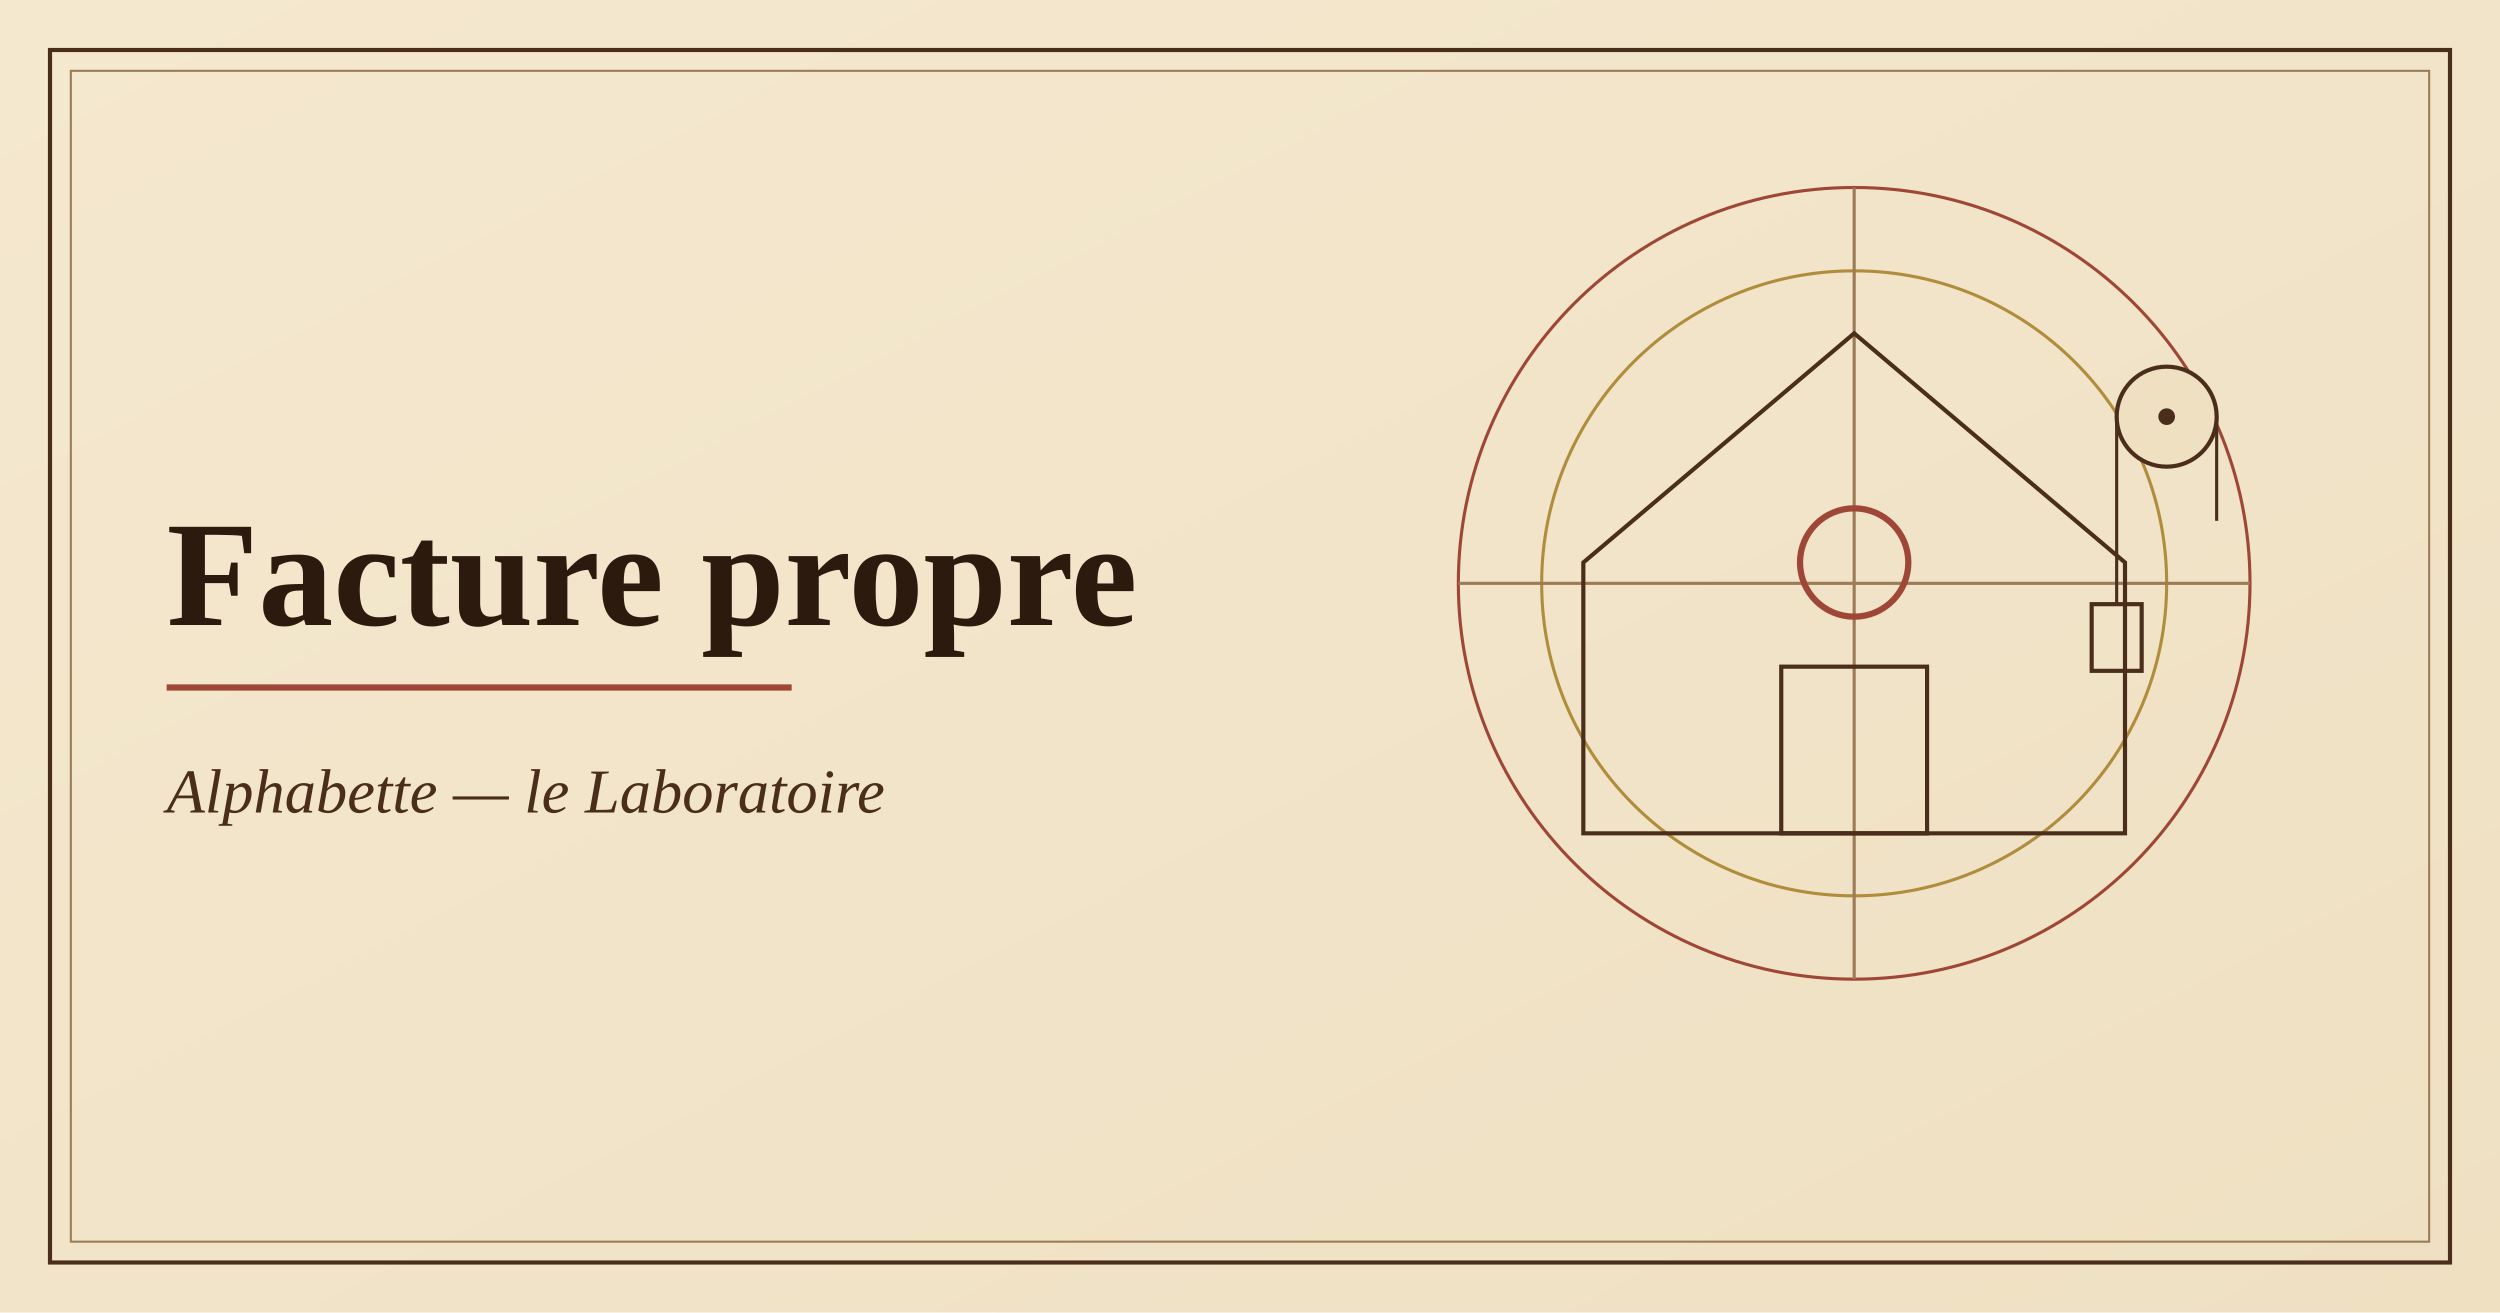
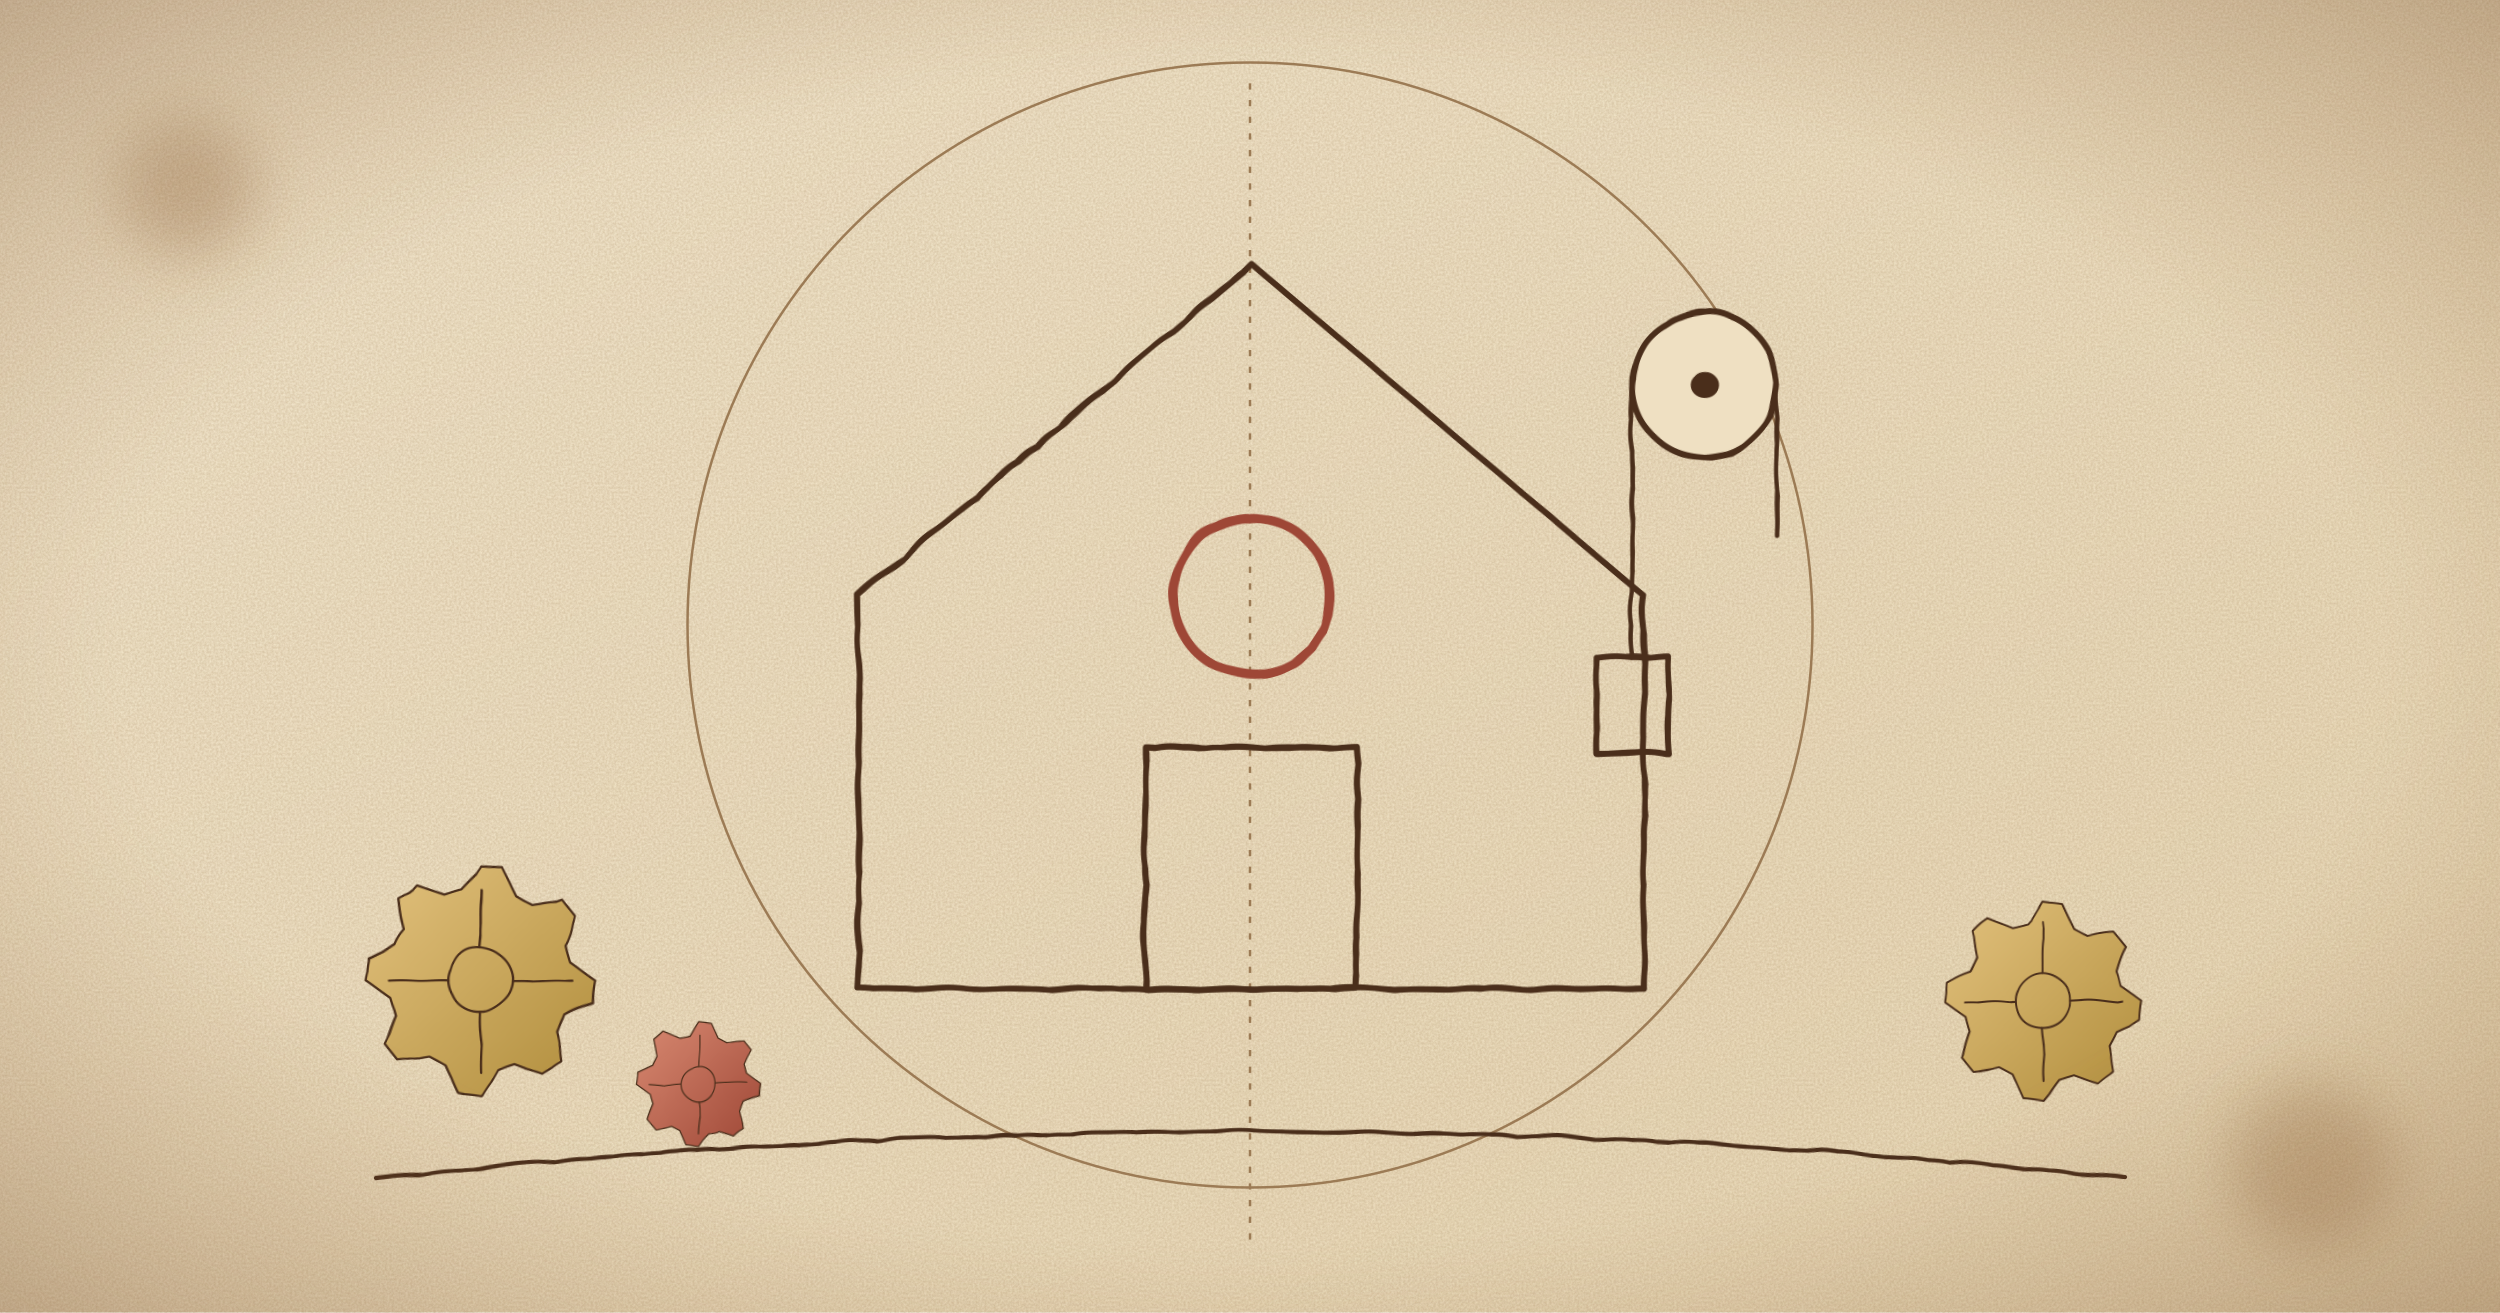
- <svg xmlns="http://www.w3.org/2000/svg" viewBox="0 0 1200 630" width="1200" height="630" role="img" aria-label="Illustration de l'application Facture propre">
+ <svg xmlns="http://www.w3.org/2000/svg" viewBox="0 0 1200 630" width="1200" height="630" role="img" aria-label="Illustration de l'application Facture propre : machine de Léonard de Vinci dessinée à l'encre sur parchemin">
  <defs>
    <linearGradient id="p" x1="0" y1="0" x2="1" y2="1">
-       <stop offset="0" stop-color="#f4e8cf" />
-       <stop offset="1" stop-color="#efe0c2" />
+       <stop offset="0" stop-color="#f6ebd3" />
+       <stop offset="1" stop-color="#ecdcba" />
    </linearGradient>
+     <radialGradient id="v" cx=".5" cy=".5" r=".75">
+       <stop offset=".6" stop-color="#8a5a2b" stop-opacity="0" />
+       <stop offset="1" stop-color="#6b4220" stop-opacity=".38" />
+     </radialGradient>
+     <radialGradient id="l" cx=".5" cy=".5" r=".5">
+       <stop offset="0" stop-color="#f2a35c" stop-opacity=".85" />
+       <stop offset="1" stop-color="#f2a35c" stop-opacity="0" />
+     </radialGradient>
+     <linearGradient id="w" x1="0" y1="0" x2="1" y2="1">
+       <stop offset="0" stop-color="#e3c27e" />
+       <stop offset="1" stop-color="#b08d3c" />
+     </linearGradient>
+     <linearGradient id="s" x1="0" y1="0" x2="1" y2="1">
+       <stop offset="0" stop-color="#d98a72" />
+       <stop offset="1" stop-color="#9e4736" />
+     </linearGradient>
+     <pattern id="h" width="7" height="7" patternUnits="userSpaceOnUse" patternTransform="rotate(40)">
+       <path d="M0 0v7" stroke="#4a2e1b" stroke-width="1.1" opacity=".55" />
+     </pattern>
+     <marker id="a" markerWidth="10" markerHeight="10" refX="8" refY="5" orient="auto">
+       <path d="M1 1 8 5 1 9" fill="none" stroke="#9e4736" stroke-width="1.6" />
+     </marker>
+     <filter id="r" x="-2%" y="-2%" width="104%" height="104%">
+       <feTurbulence baseFrequency=".03" numOctaves="2" seed="4" />
+       <feDisplacementMap in="SourceGraphic" scale="2.6" />
+     </filter>
+     <filter id="n">
+       <feTurbulence type="fractalNoise" baseFrequency=".9" numOctaves="2" seed="7" />
+       <feColorMatrix values="0 0 0 0 .35 0 0 0 0 .22 0 0 0 0 .1 0 0 0 .35 0" />
+     </filter>
+     <filter id="b">
+       <feGaussianBlur stdDeviation="14" />
+     </filter>
+     <g id="g">
+       <path d="M50 0L49 9.8L37 15.3L33.3 22.2L35.4 35.4L27.8 41.6L15.3 37L7.8 39.2L0 50L-9.8 49L-15.3 37L-22.2 33.3L-35.4 35.4L-41.6 27.8L-37 15.3L-39.2 7.8L-50 0L-49 -9.8L-37 -15.3L-33.3 -22.2L-35.4 -35.4L-27.8 -41.6L-15.3 -37L-7.8 -39.2L0 -50L9.8 -49L15.3 -37L22.2 -33.3L35.4 -35.4L41.6 -27.8L37 -15.3L39.2 -7.8z" />
+       <circle r="14" fill="none" />
+       <path d="M0-40V-14M0 40V14M-40 0H-14M40 0H14" fill="none" />
+     </g>
  </defs>
  <rect width="1200" height="630" fill="url(#p)" />
-   <rect x="24" y="24" width="1152" height="582" fill="none" stroke="#4a2e1b" stroke-width="2" />
-   <rect x="34" y="34" width="1132" height="562" fill="none" stroke="#9c7b55" stroke-width="1" />
-   <g fill="none" stroke="#9e4736" stroke-width="1.5">
-     <circle cx="890" cy="280" r="190" />
-     <circle cx="890" cy="280" r="150" stroke="#b08d3c" />
-     <path d="M700 280h380M890 90v380" stroke="#9c7b55" />
+   <rect width="1200" height="630" filter="url(#n)" />
+   <g fill="none" stroke="#9c7b55" stroke-width="1.2">
+     <circle cx="600" cy="300" r="270" />
+     <path d="M600 40v560" stroke-dasharray="3 5" />
  </g>
-   <path d="M760 400V270l130-110 130 110v130z" fill="none" stroke="#4a2e1b" stroke-width="2" />
-   <rect x="855" y="320" width="70" height="80" fill="none" stroke="#4a2e1b" stroke-width="2" />
-   <circle cx="890" cy="270" r="26" fill="none" stroke="#9e4736" stroke-width="3" />
-   <circle cx="1040" cy="200" r="24" fill="#efe0c2" stroke="#4a2e1b" stroke-width="2" />
-   <circle cx="1040" cy="200" r="4" fill="#4a2e1b" />
-   <path d="M1016 200v90M1064 200v50" stroke="#4a2e1b" stroke-width="1.5" />
-   <rect x="1004" y="290" width="24" height="32" fill="none" stroke="#4a2e1b" stroke-width="2" />
-   <text x="80" y="300" font-family="Georgia,'Times New Roman',serif" font-size="72" font-weight="700" fill="#2c1a0e">Facture propre</text>
-   <path d="M80 330h300" stroke="#9e4736" stroke-width="3" />
-   <text x="80" y="390" font-family="Georgia,'Times New Roman',serif" font-size="30" font-style="italic" fill="#4a2e1b">Alphabette — le Laboratoire</text>
+   <g fill="#7a4a1d" opacity=".25" filter="url(#b)">
+     <circle cx="90" cy="90" r="34" />
+     <circle cx="1110" cy="560" r="40" />
+   </g>
+   <g filter="url(#r)" stroke-linejoin="round" stroke-linecap="round" stroke="#4a2e1b">
+     <g transform="translate(600 300) scale(1.45) translate(-890 -280)">
+       <path d="M760 400V270l130-110 130 110v130z" fill="none" stroke="#4a2e1b" stroke-width="2" />
+       <rect x="855" y="320" width="70" height="80" fill="none" stroke="#4a2e1b" stroke-width="2" />
+       <circle cx="890" cy="270" r="26" fill="none" stroke="#9e4736" stroke-width="3" />
+       <circle cx="1040" cy="200" r="24" fill="#efe0c2" stroke="#4a2e1b" stroke-width="2" />
+       <circle cx="1040" cy="200" r="4" fill="#4a2e1b" />
+       <path d="M1016 200v90M1064 200v50" stroke="#4a2e1b" stroke-width="1.5" />
+       <rect x="1004" y="290" width="24" height="32" fill="none" stroke="#4a2e1b" stroke-width="2" />
+     </g>
+     <use href="#g" transform="translate(230 470) scale(1.1)" fill="url(#w)" />
+     <use href="#g" transform="translate(335 520) scale(0.6)" fill="url(#s)" />
+     <use href="#g" transform="translate(980 480) scale(0.95)" fill="url(#w)" />
+     <path d="M180 565Q600 520 1020 565" fill="none" stroke="#4a2e1b" stroke-width="2" />
+   </g>
+   <rect width="1200" height="630" fill="url(#v)" />
</svg>
